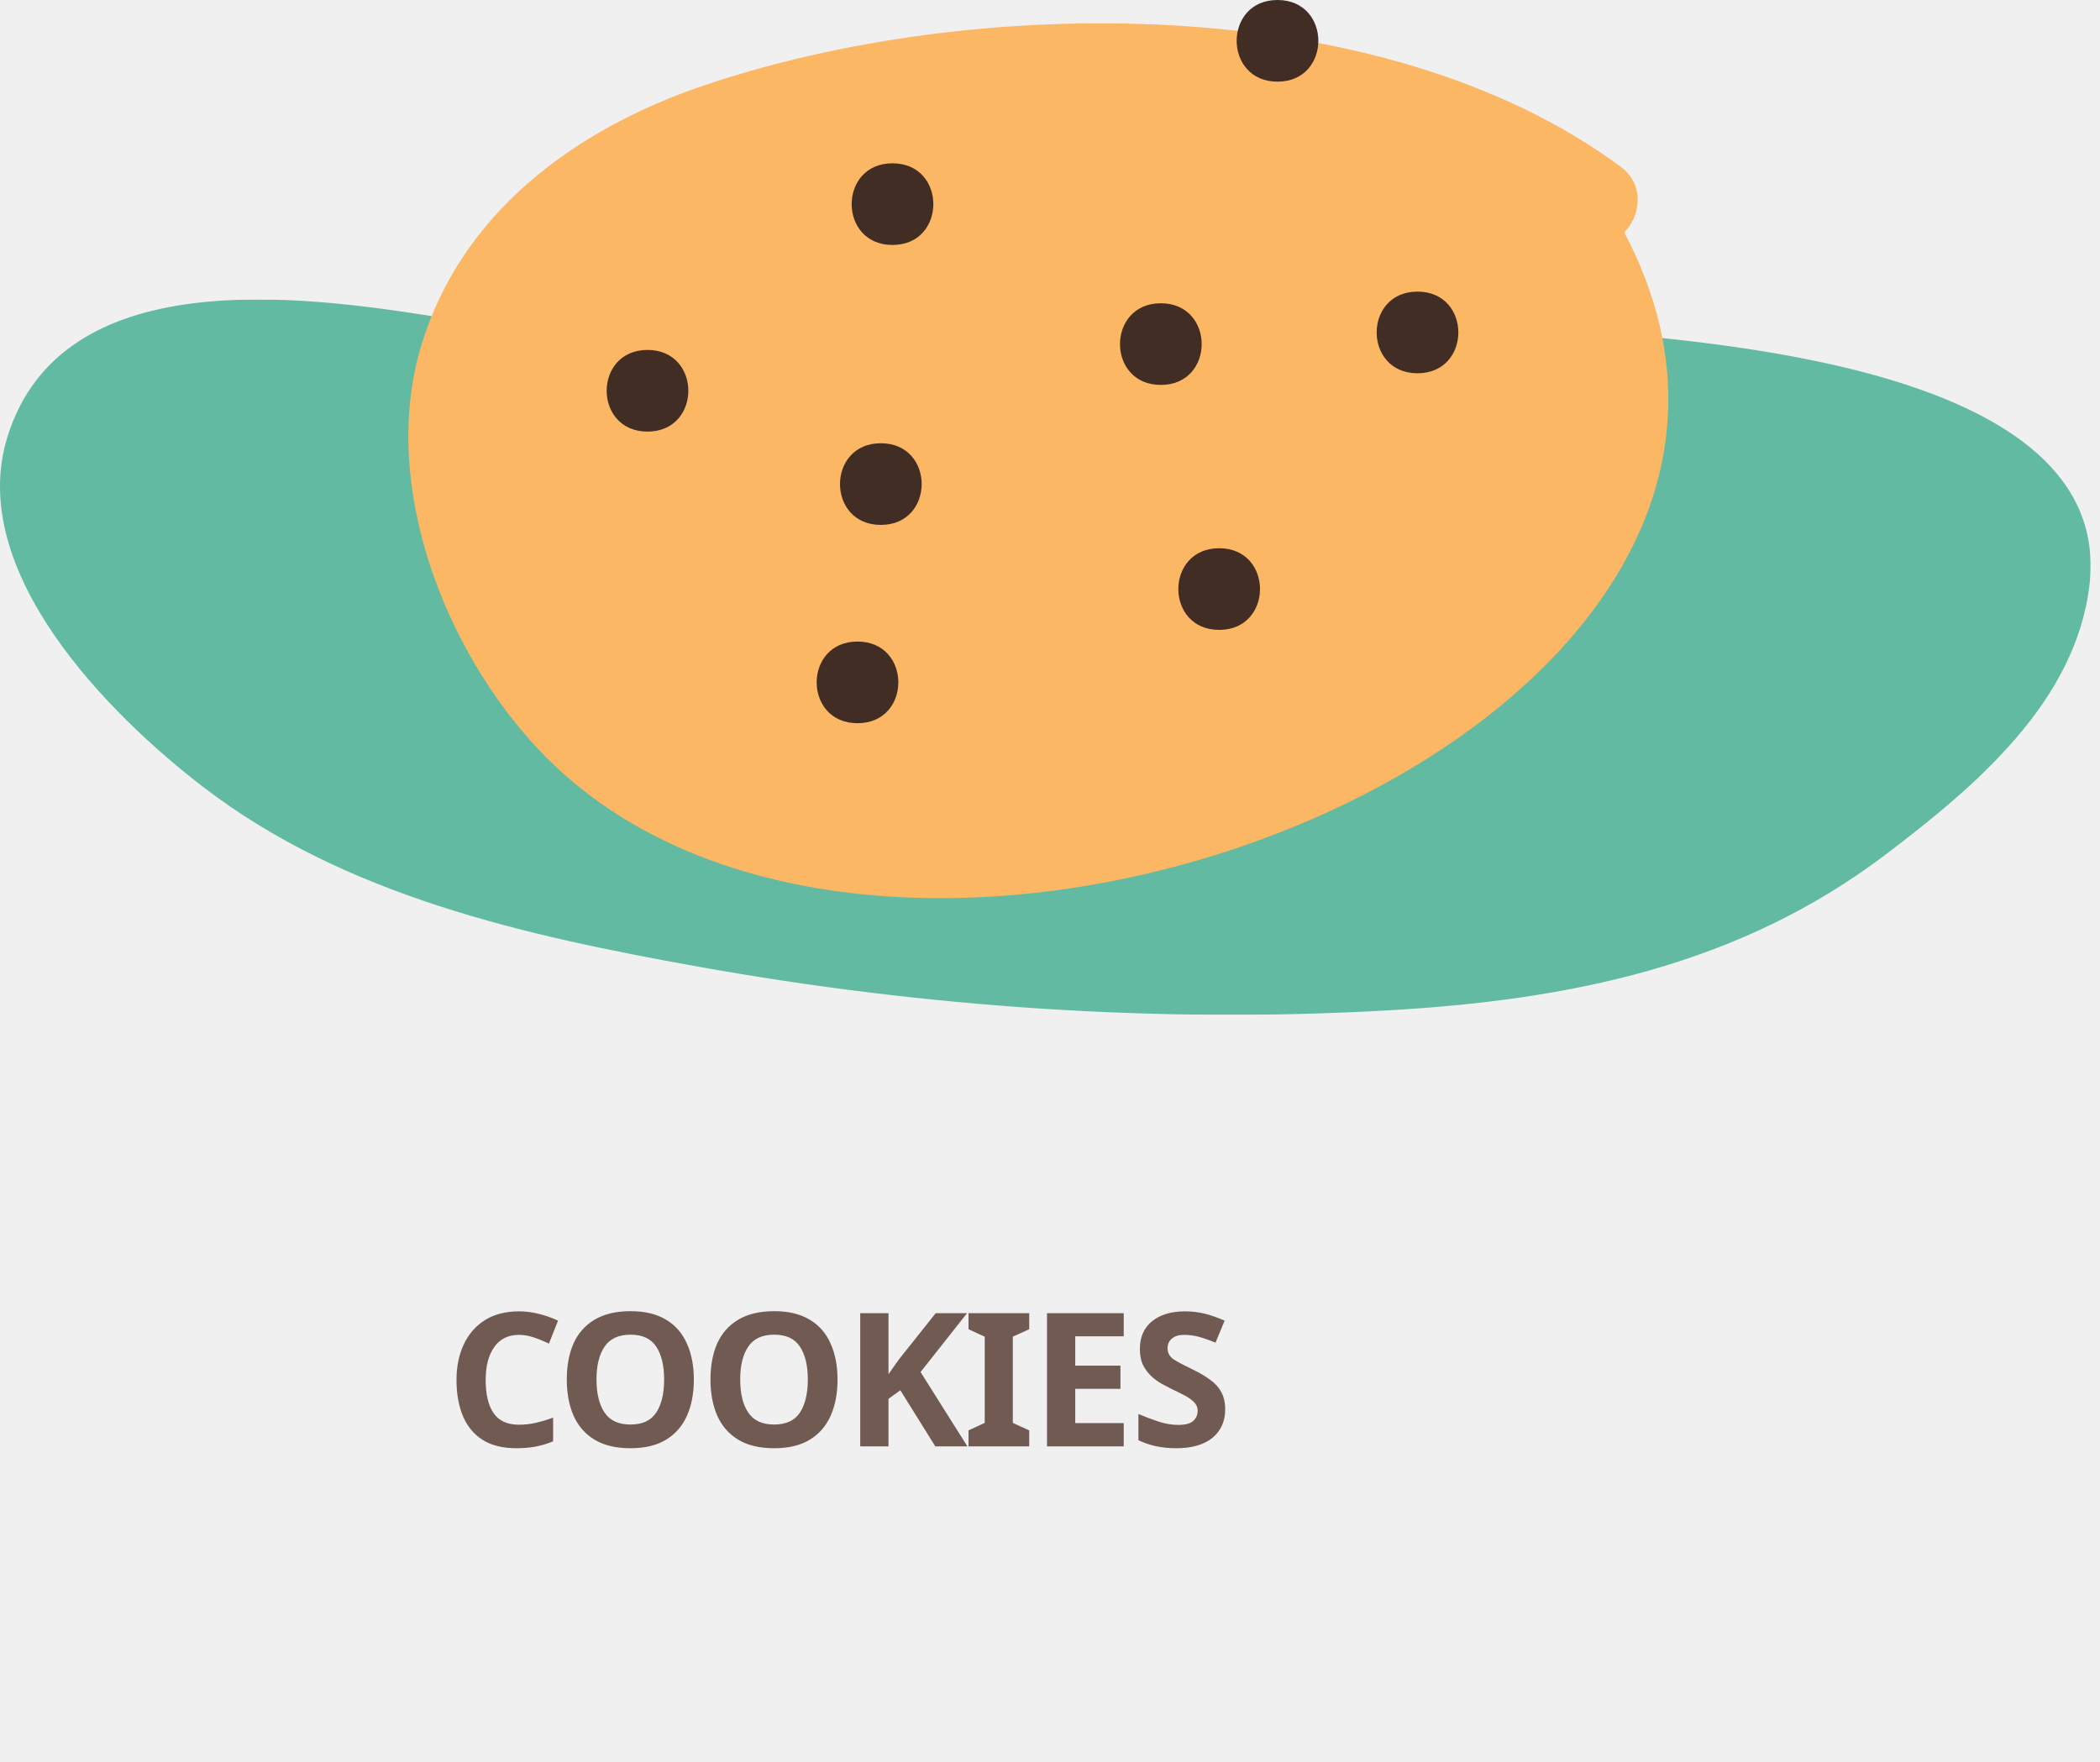
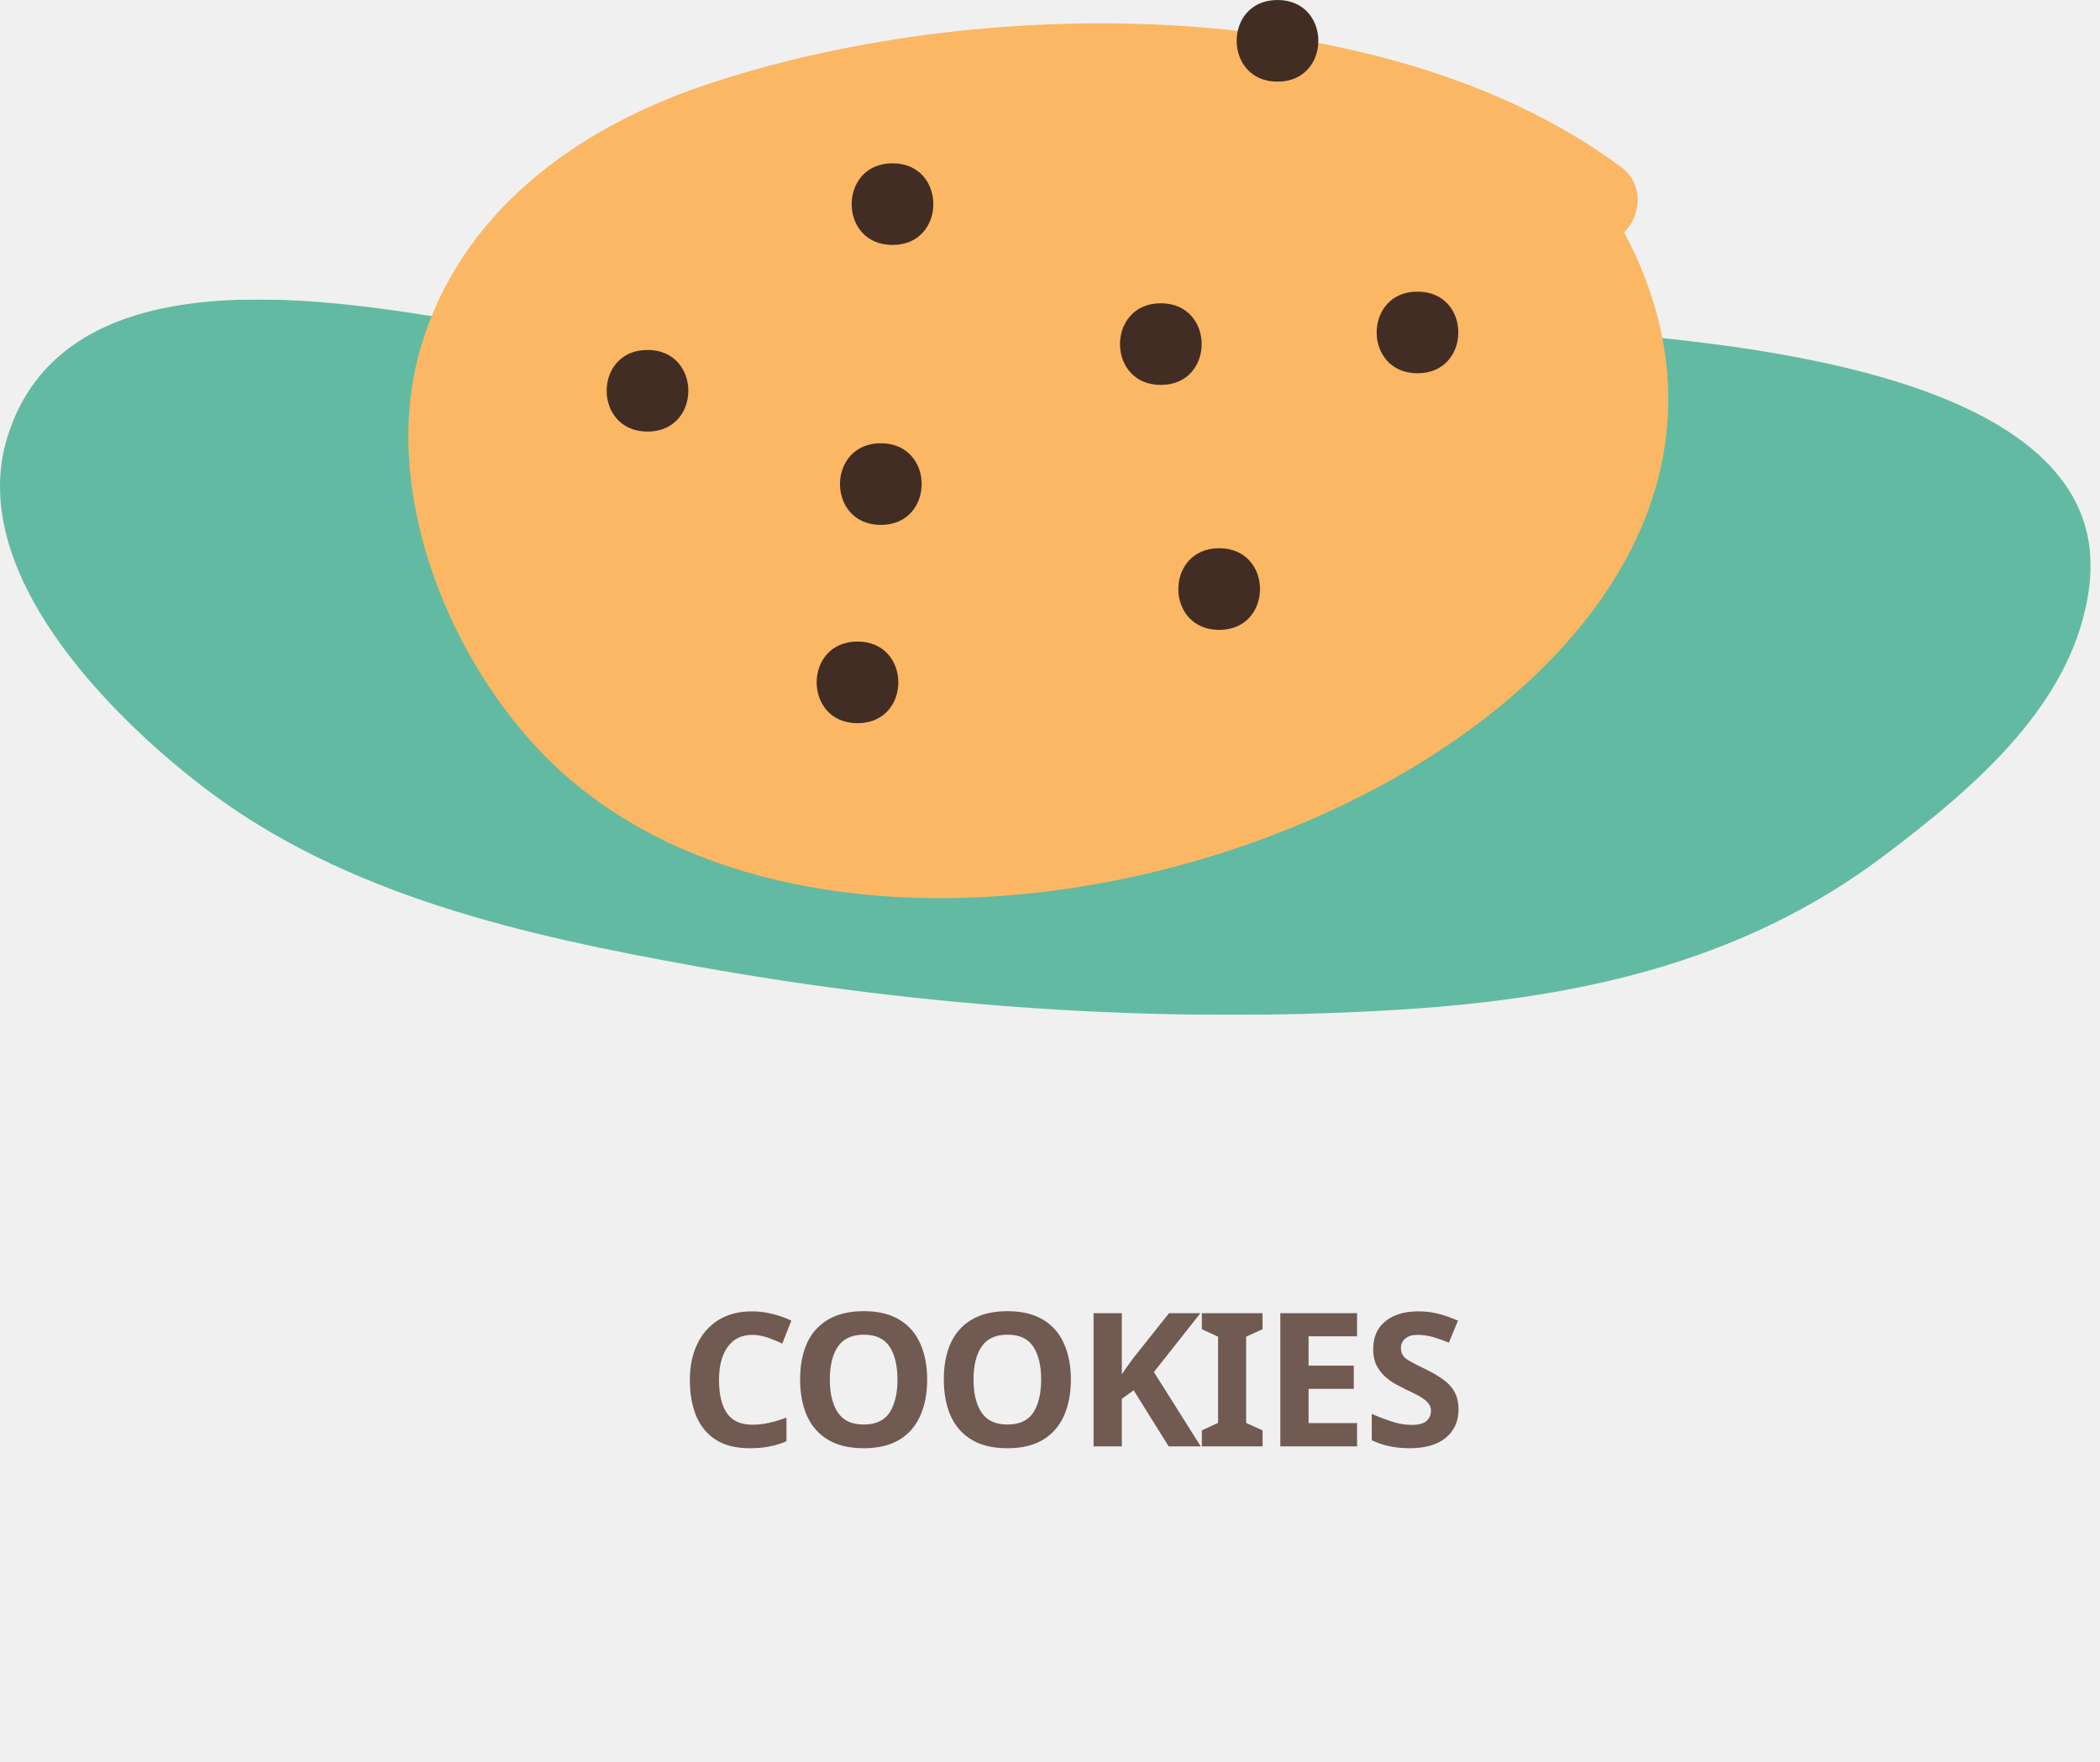
<svg xmlns="http://www.w3.org/2000/svg" xmlns:xlink="http://www.w3.org/1999/xlink" width="180" height="151" viewBox="0 0 180 151">
  <defs>
    <path id="a" d="M0 .676h179.194v61.323H0z" />
  </defs>
  <g fill="none" fill-rule="evenodd">
    <text fill="#715A52" font-family="LuloCleanOne-Bold, Lulo Clean" font-size="16" font-weight="bold" letter-spacing="-.42" transform="translate(-42)">
-       <tspan x="80.206" y="124">COOKIES</tspan>
+       <tspan x="100.206" y="124">COOKIES</tspan>
    </text>
    <g transform="translate(0 25)">
      <mask id="b" fill="#fff">
        <use xlink:href="#a" />
      </mask>
      <path fill="#62BAA2" d="M134.547 3.26c-31.642-2.853-63.35 1.328-94.912-.173-.542-.432-1.235-.764-2.131-.907C25.692.302 5.314-2.44.651 12.408c-3.625 11.555 8.714 23.895 16.818 30.1C29.613 51.808 45.023 55.21 59.834 57.87c19.4 3.482 39.38 4.867 59.067 3.753 15.645-.887 30.162-3.83 42.744-13.378 7.63-5.791 16.279-13.053 17.452-23.1C181.293 6.33 146.081 4.3 134.547 3.258" mask="url(#b)" />
    </g>
    <path fill="#FBB763" d="M139.215 19.91c1.386-1.346 1.785-4.062-.26-5.585C118.405-.936 83.28-.495 60.214 7.367 49.354 11.07 39.473 18.221 36.065 29.77c-3.497 11.845 2.072 25.998 10.148 34.536 30.258 31.982 115.687-1.532 93.002-44.395" />
    <path fill="#422D24" d="M109.5 7c4.667 0 4.667-7 0-7s-4.667 7 0 7M121.5 32c4.667 0 4.667-7 0-7s-4.667 7 0 7M99.5 33c4.667 0 4.667-7 0-7s-4.667 7 0 7M104.5 54c4.667 0 4.667-7 0-7s-4.667 7 0 7M75.5 45c4.667 0 4.667-7 0-7s-4.667 7 0 7M55.5 37c4.667 0 4.667-7 0-7s-4.667 7 0 7M76.5 21c4.667 0 4.667-7 0-7s-4.667 7 0 7M73.5 62c4.667 0 4.667-7 0-7s-4.667 7 0 7" />
  </g>
</svg>
